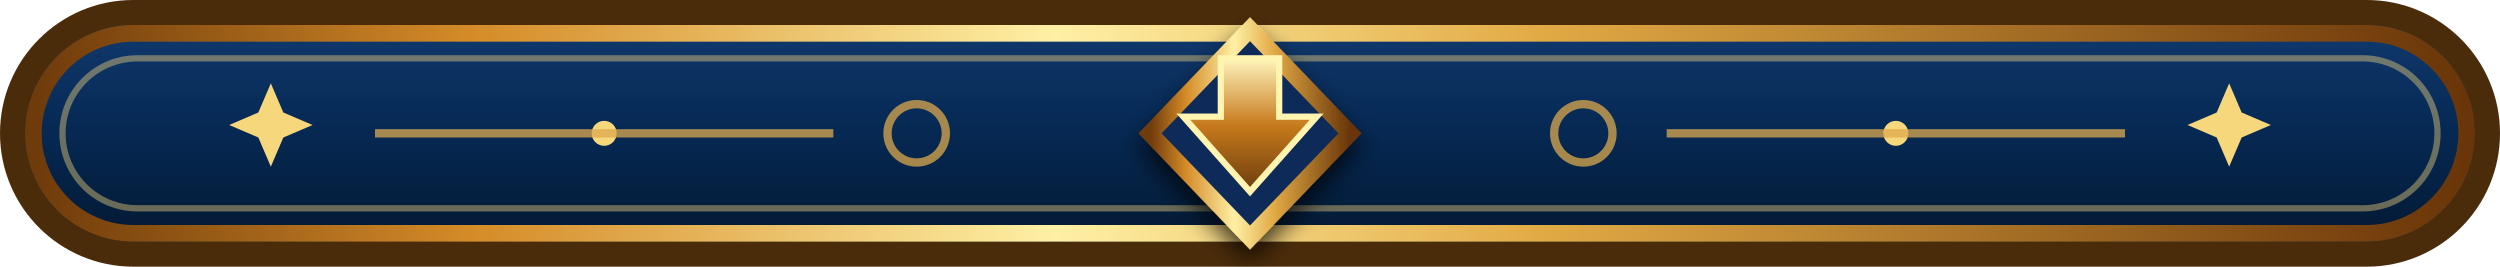
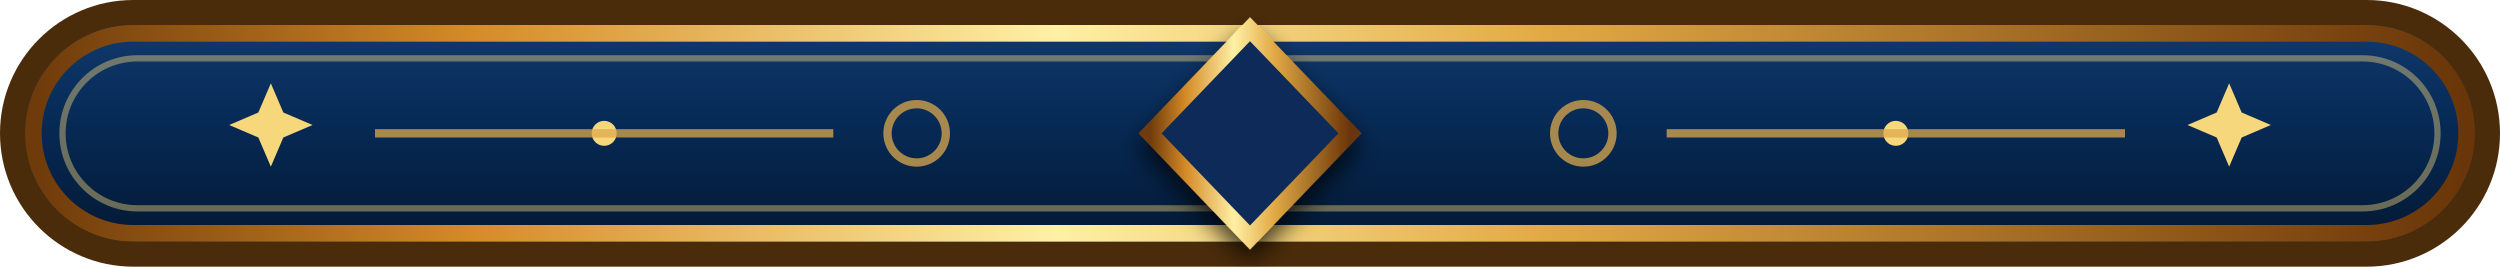
<svg xmlns="http://www.w3.org/2000/svg" data-direction="down" data-role="control-zone" viewBox="0 0 600 64">
  <defs>
    <linearGradient id="navy" x1="0" y1="0" x2="0" y2="1">
      <stop stop-color="#123b70" />
      <stop offset=".48" stop-color="#062954" />
      <stop offset="1" stop-color="#03172f" />
    </linearGradient>
    <linearGradient id="gold" x1="0" x2="1">
      <stop stop-color="#6f3b0b" />
      <stop offset=".18" stop-color="#d58b28" />
      <stop offset=".42" stop-color="#fff0a5" />
      <stop offset=".62" stop-color="#e2aa45" />
      <stop offset="1" stop-color="#6a3508" />
    </linearGradient>
    <linearGradient id="gold2" x1="0" y1="0" x2="0" y2="1">
      <stop stop-color="#fff5bd" />
      <stop offset=".5" stop-color="#c77a1c" />
      <stop offset="1" stop-color="#6b3c0e" />
    </linearGradient>
    <filter id="shadow" x="-30%" y="-30%" width="160%" height="180%">
      <feDropShadow dx="0" dy="3" stdDeviation="3" flood-color="#000" flood-opacity=".75" />
    </filter>
  </defs>
  <rect x="3" y="3" width="594" height="58" rx="29" fill="url(#navy)" stroke="#4b2c0a" stroke-width="6" />
  <rect x="8" y="8" width="584" height="48" rx="24" fill="none" stroke="url(#gold)" stroke-width="4" />
  <rect x="15" y="14" width="570" height="36" rx="18" fill="none" stroke="#f8d77d" stroke-opacity=".42" stroke-width="1.5" />
  <path d="M300 7l24 25-24 25-24-25Z" fill="#0a2c58" stroke="url(#gold)" stroke-width="4" filter="url(#shadow)" />
-   <path d="M300 46l-16-18h9V14h14v14h9Z" fill="url(#gold2)" stroke="#fff4b0" stroke-width="1.5" />
  <g fill="#f7d77b">
    <path d="M65 20l3 7 7 3-7 3-3 7-3-7-7-3 7-3Z" />
    <path d="M535 20l3 7 7 3-7 3-3 7-3-7-7-3 7-3Z" />
    <circle cx="145" cy="32" r="3" />
    <circle cx="455" cy="32" r="3" />
  </g>
  <g stroke="#dca84c" stroke-width="2" fill="none" opacity=".75">
    <path d="M90 32h110m200 0h110" />
    <circle cx="220" cy="32" r="7" />
    <circle cx="380" cy="32" r="7" />
  </g>
</svg>
